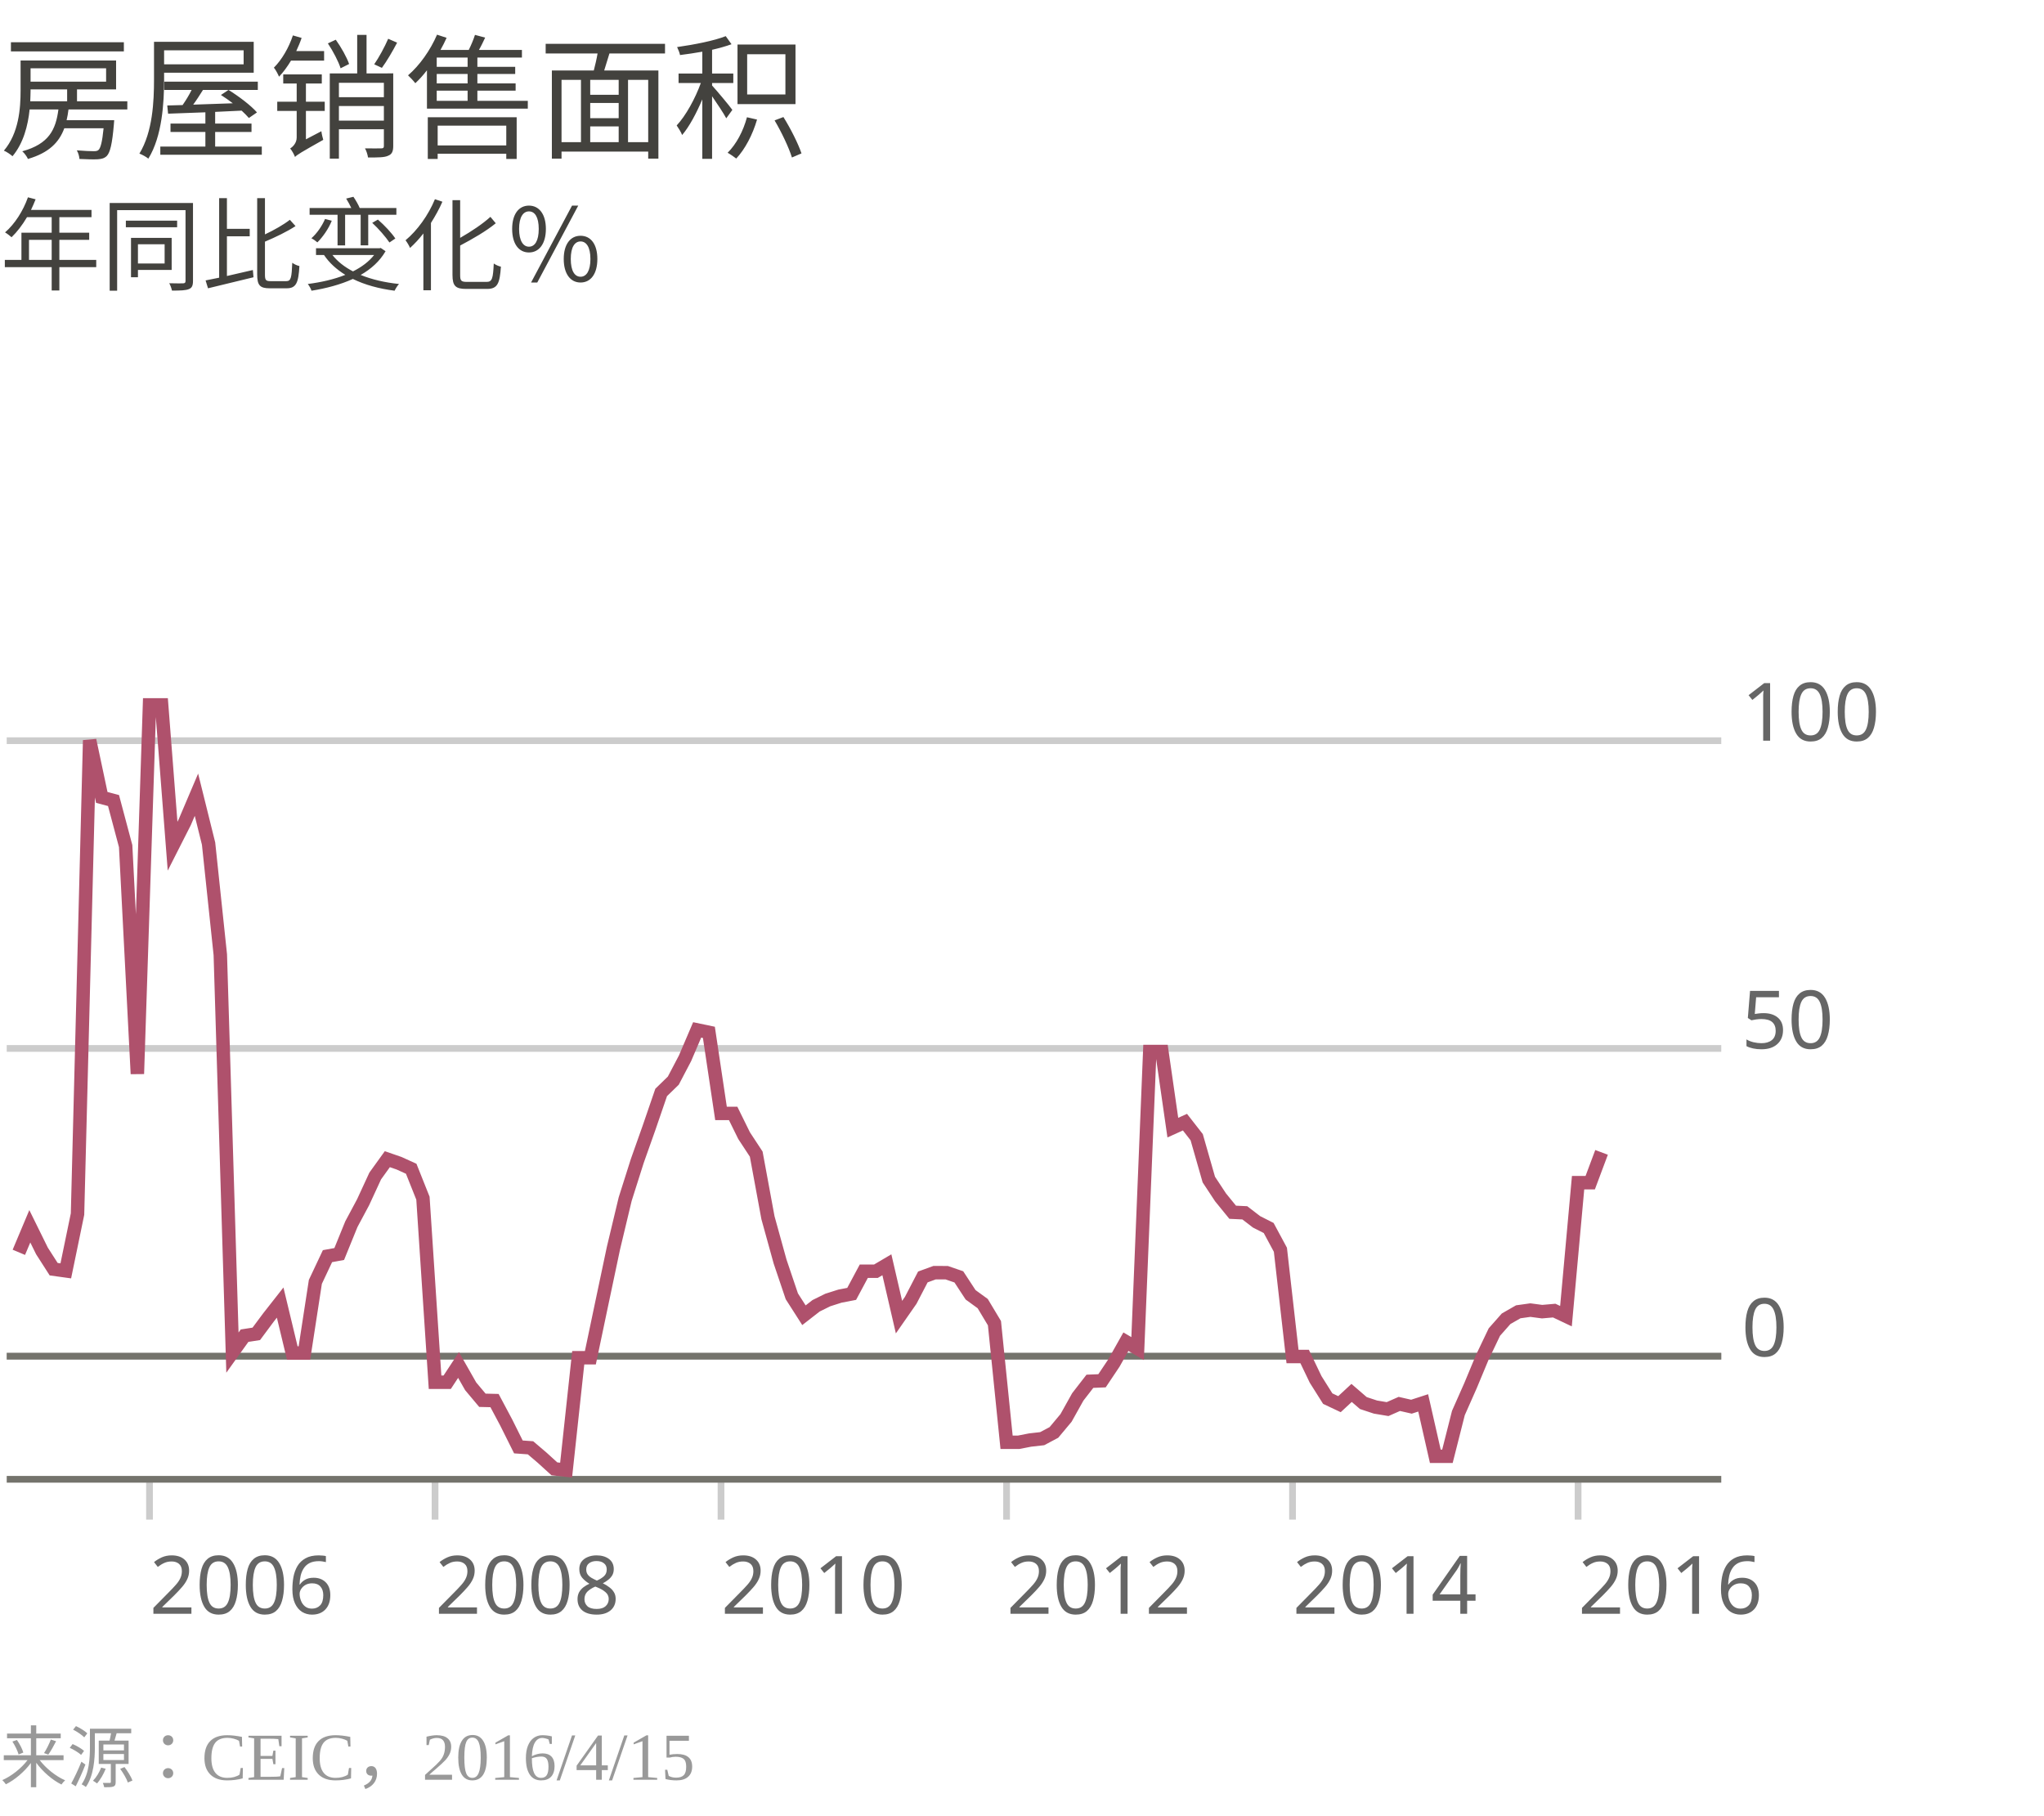
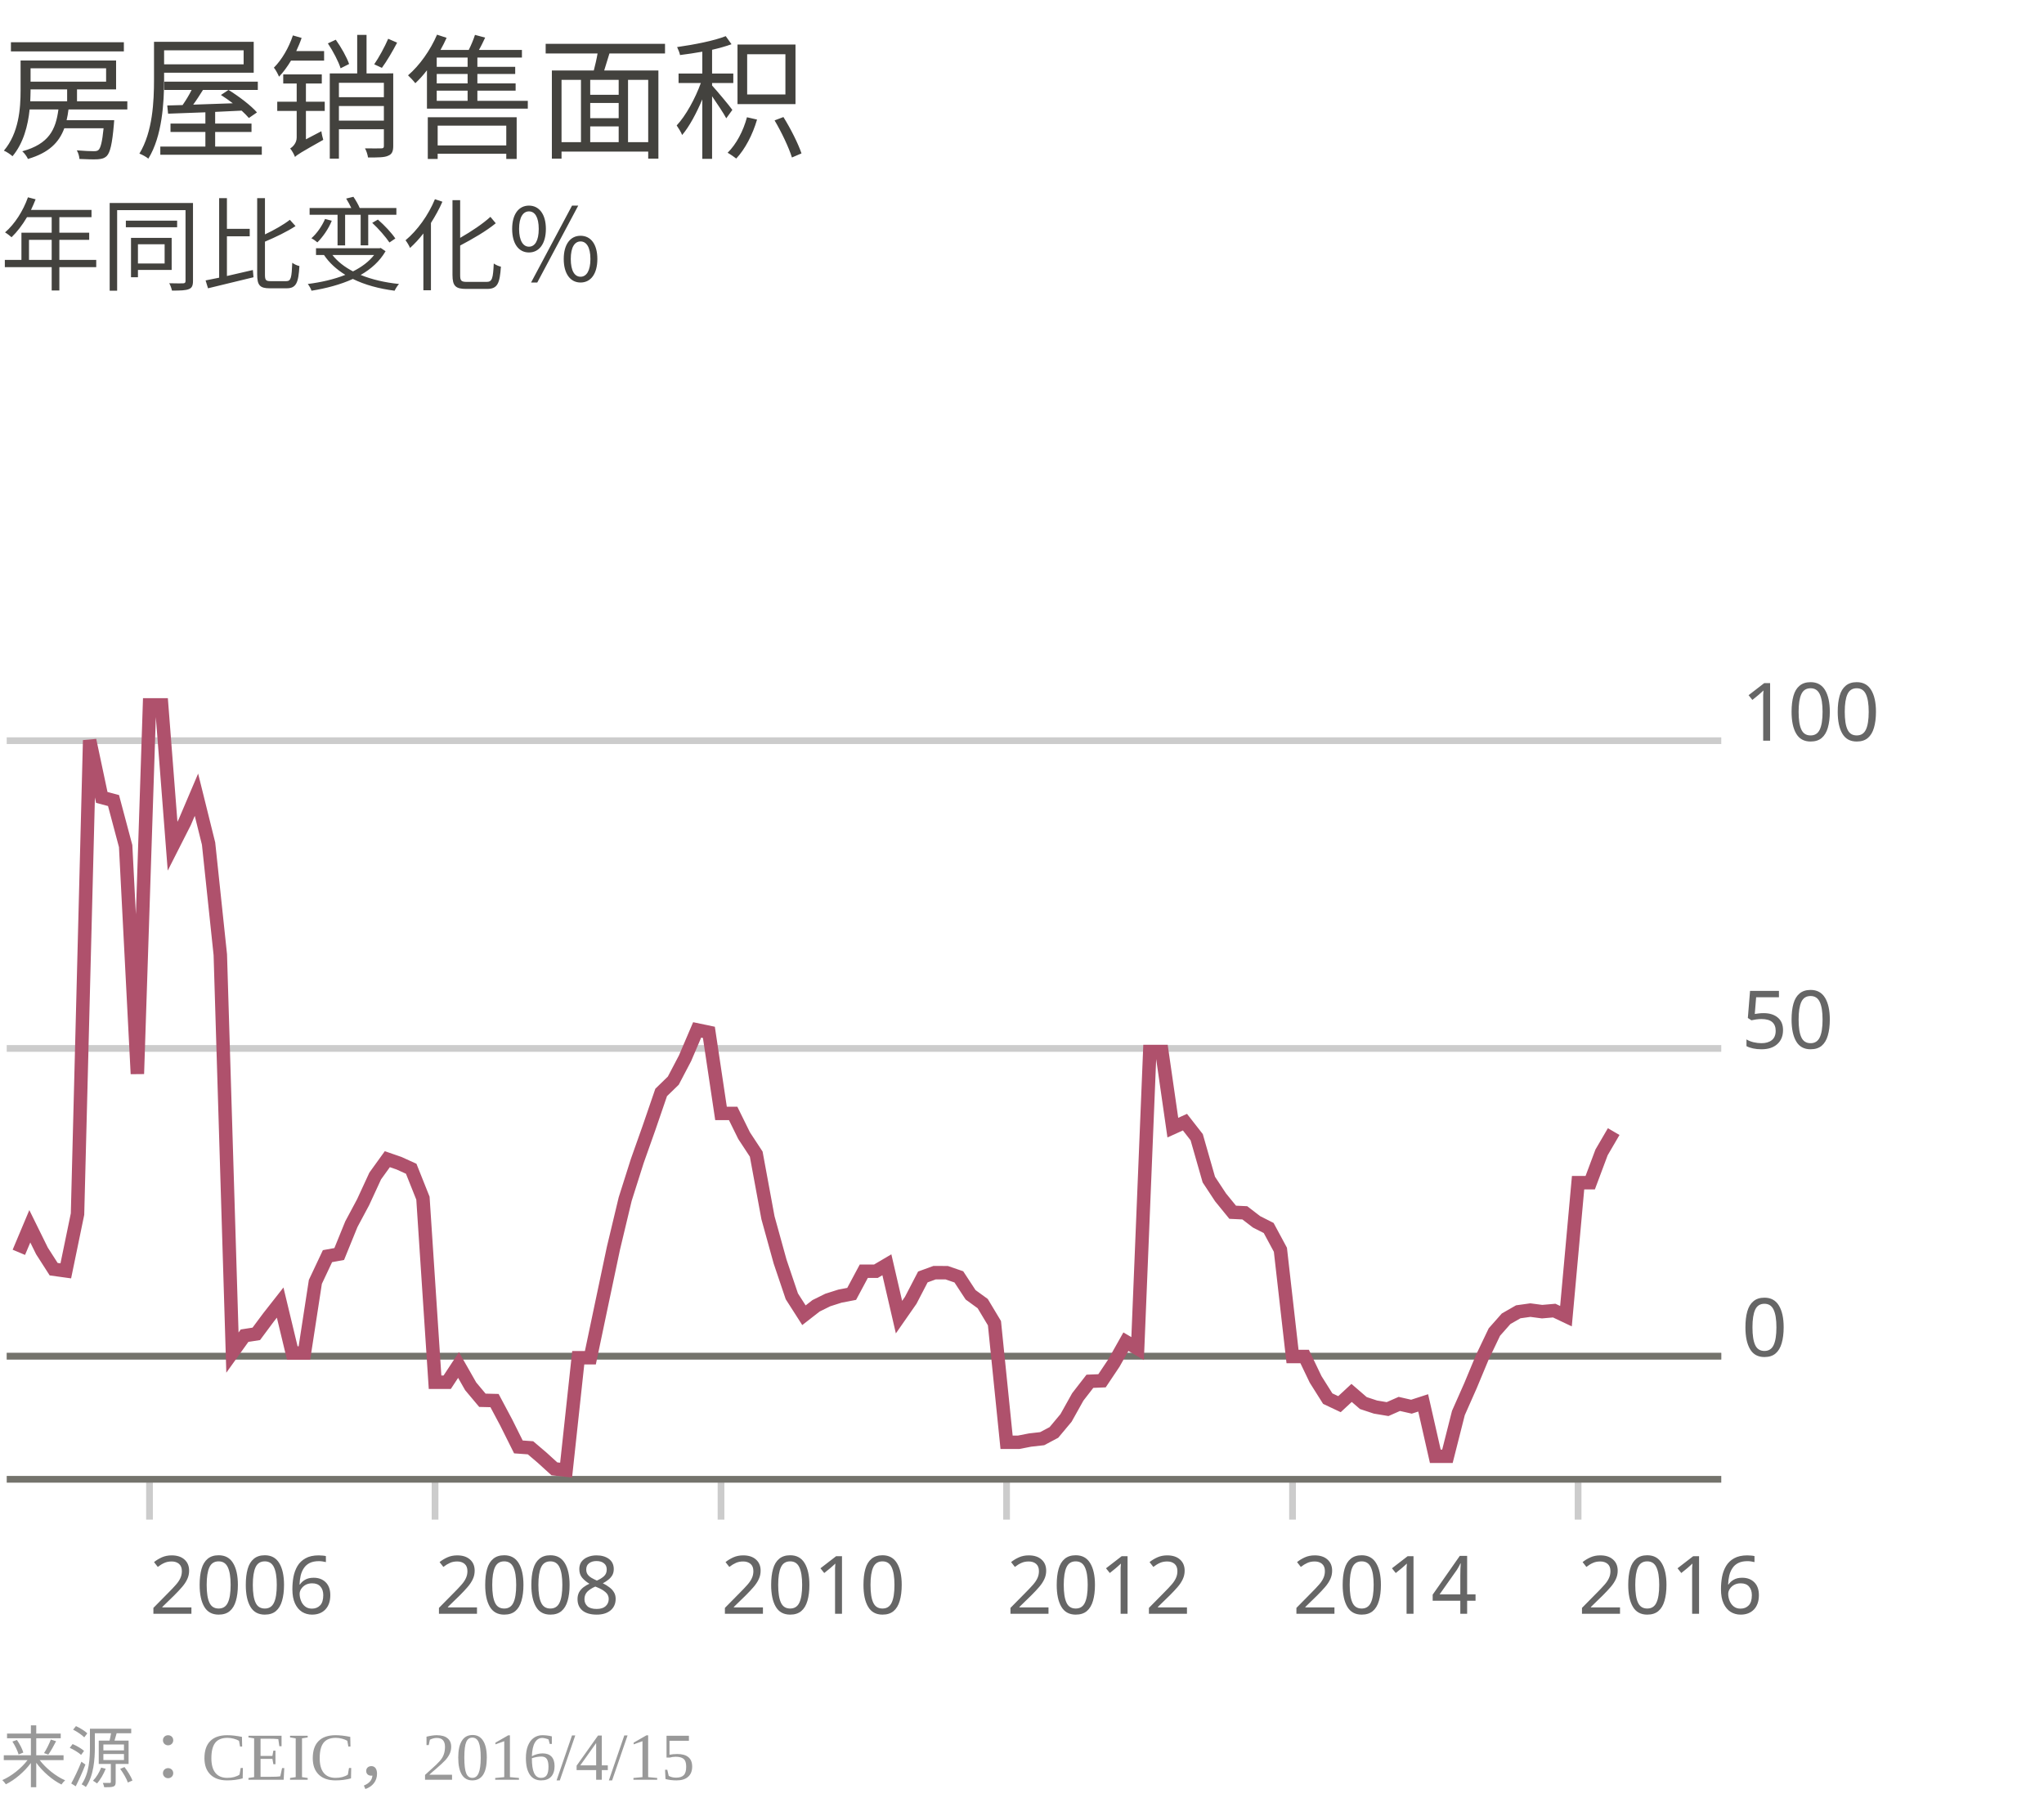
<svg xmlns="http://www.w3.org/2000/svg" viewBox="0 0 304 270">
  <text class="chart-title" fill="#43423e" font-size="20" y="22">房屋销售面积</text>
  <text class="chart-subtitle" fill="#43423e" font-size="15" y="42">年同比变化％</text>
  <text class="chart-source" font-size="10" fill-opacity="0.4" y="265">来源：CEIC，2016/4/15</text>
  <g transform="translate(1,100)">
    <g transform="translate(0,120)" class="x axis">
      <g class="tick" style="" transform="translate(21.23546,0)">
        <line y2="6" x2="0" fill="none" stroke="#000" stroke-opacity="0.2" />
        <text dy="0" style="" y="20" x="0" font-family="MetricWeb,sans-serif" fill-opacity="0.6" font-size="12" text-anchor="start">2006</text>
      </g>
      <g class="tick" style="" transform="translate(63.70637,0)">
        <line y2="6" x2="0" fill="none" stroke="#000" stroke-opacity="0.2" />
        <text dy="0" style="" y="20" x="0" font-family="MetricWeb,sans-serif" fill-opacity="0.6" font-size="12" text-anchor="start">2008</text>
      </g>
      <g class="tick" style="" transform="translate(106.2355,0)">
        <line y2="6" x2="0" fill="none" stroke="#000" stroke-opacity="0.2" />
        <text dy="0" style="" y="20" x="0" font-family="MetricWeb,sans-serif" fill-opacity="0.6" font-size="12" text-anchor="start">2010</text>
      </g>
      <g class="tick" style="" transform="translate(148.7064,0)">
        <line y2="6" x2="0" fill="none" stroke="#000" stroke-opacity="0.2" />
        <text dy="0" style="" y="20" x="0" font-family="MetricWeb,sans-serif" fill-opacity="0.6" font-size="12" text-anchor="start">2012</text>
      </g>
      <g class="tick" style="" transform="translate(191.2355,0)">
        <line y2="6" x2="0" fill="none" stroke="#000" stroke-opacity="0.2" />
        <text dy="0" style="" y="20" x="0" font-family="MetricWeb,sans-serif" fill-opacity="0.6" font-size="12" text-anchor="start">2014</text>
      </g>
      <g class="tick" style="" transform="translate(233.7064,0)">
        <line y2="6" x2="0" fill="none" stroke="#000" stroke-opacity="0.2" />
        <text dy="0" style="" y="20" x="0" font-family="MetricWeb,sans-serif" fill-opacity="0.6" font-size="12" text-anchor="start">2016</text>
      </g>
      <path class="domain" d="M0,0V0H255V0" fill="none" stroke="#74736c" />
    </g>
    <g transform="translate(255,0)" class="y axis">
      <g class="tick" style="" transform="translate(0,101.6923)">
        <line x2="-255" y2="0" fill="none" stroke="#000" stroke-opacity="0.2" />
        <text dy="0" style="text-anchor: start;" x="3" y="0" font-family="MetricWeb,sans-serif" fill-opacity="0.6" font-size="12">0</text>
      </g>
      <g class="tick" style="" transform="translate(0,55.92308)">
        <line x2="-255" y2="0" fill="none" stroke="#000" stroke-opacity="0.2" />
        <text dy="0" style="text-anchor: start;" x="3" y="0" font-family="MetricWeb,sans-serif" fill-opacity="0.6" font-size="12">50</text>
      </g>
      <g class="tick" style="" transform="translate(0,10.15385)">
        <line x2="-255" y2="0" fill="none" stroke="#000" stroke-opacity="0.2" />
        <text dy="0" style="text-anchor: start;" x="3" y="0" font-family="MetricWeb,sans-serif" fill-opacity="0.6" font-size="12">100</text>
      </g>
      <path class="domain" d="M-255,1H0V120H-255" fill="none" stroke="#000" stroke-opacity="0" />
      <line class="highlight-line" x1="0" x2="-255" y1="101.692" y2="101.692" fill="none" stroke="#74736c" />
    </g>
    <g>
-       <path d="M1.804,86.243L3.433,82.371L5.236,86.028L6.982,88.752L8.785,89.001L10.53,80.555L12.334,10.092L14.138,18.592L15.883,19.055L17.687,25.829L19.432,59.702L21.235,4.831L23.039,4.831L24.668,25.844L26.472,22.29L28.217,18.19L30.021,25.459L31.766,41.979L33.569,101.158L35.373,98.64L37.118,98.369L38.922,95.942L40.667,93.717L42.471,101.22L44.274,101.22L45.903,90.64L47.707,86.813L49.452,86.495L51.256,82.061L53.001,78.8L54.805,74.893L56.608,72.391L58.354,72.996L60.157,73.816L61.903,78.192L63.706,105.566L65.51,105.566L67.197,102.998L69.001,106.169L70.746,108.248L72.55,108.291L74.295,111.569L76.099,115.185L77.902,115.314L79.648,116.803L81.451,118.444L83.196,118.637L85,101.922L86.804,101.922L88.433,94.166L90.236,85.628L91.982,78.329L93.785,72.646L95.53,67.724L97.334,62.466L99.138,60.714L100.883,57.388L102.687,53.166L104.432,53.532L106.235,65.586L108.039,65.586L109.668,68.892L111.472,71.639L113.217,81.096L115.021,87.619L116.766,92.784L118.569,95.601L120.373,94.197L122.118,93.334L123.922,92.76L125.667,92.424L127.471,89.055L129.274,89.055L130.903,88.094L132.707,95.883L134.452,93.378L136.256,89.906L138.001,89.269L139.805,89.275L141.608,89.895L143.354,92.562L145.157,93.871L146.903,96.783L148.706,114.494L150.51,114.494L152.197,114.163L154.001,113.958L155.746,113.031L157.55,110.873L159.295,107.75L161.099,105.423L162.902,105.348L164.648,102.738L166.451,99.535L168.196,100.562L170,56.382L171.804,56.382L173.433,67.701L175.236,66.885L176.982,69.123L178.785,75.423L180.53,78.07L182.334,80.285L184.138,80.37L185.883,81.711L187.687,82.625L189.432,85.863L191.235,101.741L193.039,101.741L194.668,105.139L196.472,108.002L198.217,108.826L200.021,107.153L201.766,108.661L203.569,109.257L205.373,109.559L207.118,108.789L208.922,109.202L210.667,108.635L212.471,116.577L214.274,116.577L215.903,110.143L217.707,106.068L219.452,101.878L221.256,98.099L223.001,96.125L224.805,95.09L226.608,94.837L228.354,95.068L230.157,94.91L231.903,95.739L233.706,75.886L235.51,75.886L237.197,71.38" stroke-width="2" fill="none" stroke="#af516c" />
+       <path d="M1.804,86.243L3.433,82.371L5.236,86.028L6.982,88.752L8.785,89.001L10.53,80.555L12.334,10.092L14.138,18.592L15.883,19.055L17.687,25.829L19.432,59.702L21.235,4.831L23.039,4.831L24.668,25.844L26.472,22.29L28.217,18.19L30.021,25.459L31.766,41.979L33.569,101.158L35.373,98.64L37.118,98.369L38.922,95.942L40.667,93.717L42.471,101.22L44.274,101.22L45.903,90.64L47.707,86.813L49.452,86.495L51.256,82.061L53.001,78.8L54.805,74.893L56.608,72.391L58.354,72.996L60.157,73.816L61.903,78.192L63.706,105.566L65.51,105.566L67.197,102.998L69.001,106.169L70.746,108.248L72.55,108.291L74.295,111.569L76.099,115.185L77.902,115.314L79.648,116.803L81.451,118.444L83.196,118.637L85,101.922L86.804,101.922L88.433,94.166L90.236,85.628L91.982,78.329L93.785,72.646L95.53,67.724L97.334,62.466L99.138,60.714L100.883,57.388L102.687,53.166L104.432,53.532L106.235,65.586L108.039,65.586L109.668,68.892L111.472,71.639L113.217,81.096L115.021,87.619L116.766,92.784L118.569,95.601L120.373,94.197L122.118,93.334L123.922,92.76L125.667,92.424L127.471,89.055L129.274,89.055L130.903,88.094L132.707,95.883L134.452,93.378L136.256,89.906L138.001,89.269L139.805,89.275L141.608,89.895L143.354,92.562L145.157,93.871L146.903,96.783L148.706,114.494L150.51,114.494L152.197,114.163L154.001,113.958L155.746,113.031L157.55,110.873L159.295,107.75L161.099,105.423L162.902,105.348L164.648,102.738L166.451,99.535L168.196,100.562L170,56.382L171.804,56.382L173.433,67.701L175.236,66.885L176.982,69.123L178.785,75.423L180.53,78.07L182.334,80.285L184.138,80.37L185.883,81.711L187.687,82.625L189.432,85.863L191.235,101.741L193.039,101.741L194.668,105.139L196.472,108.002L198.217,108.826L200.021,107.153L201.766,108.661L203.569,109.257L205.373,109.559L207.118,108.789L208.922,109.202L210.667,108.635L212.471,116.577L214.274,116.577L215.903,110.143L217.707,106.068L219.452,101.878L221.256,98.099L223.001,96.125L224.805,95.09L226.608,94.837L228.354,95.068L230.157,94.91L231.903,95.739L233.706,75.886L235.51,75.886L237.197,71.38L239.001,68.29" stroke-width="2" fill="none" stroke="#af516c" />
    </g>
  </g>
</svg>
